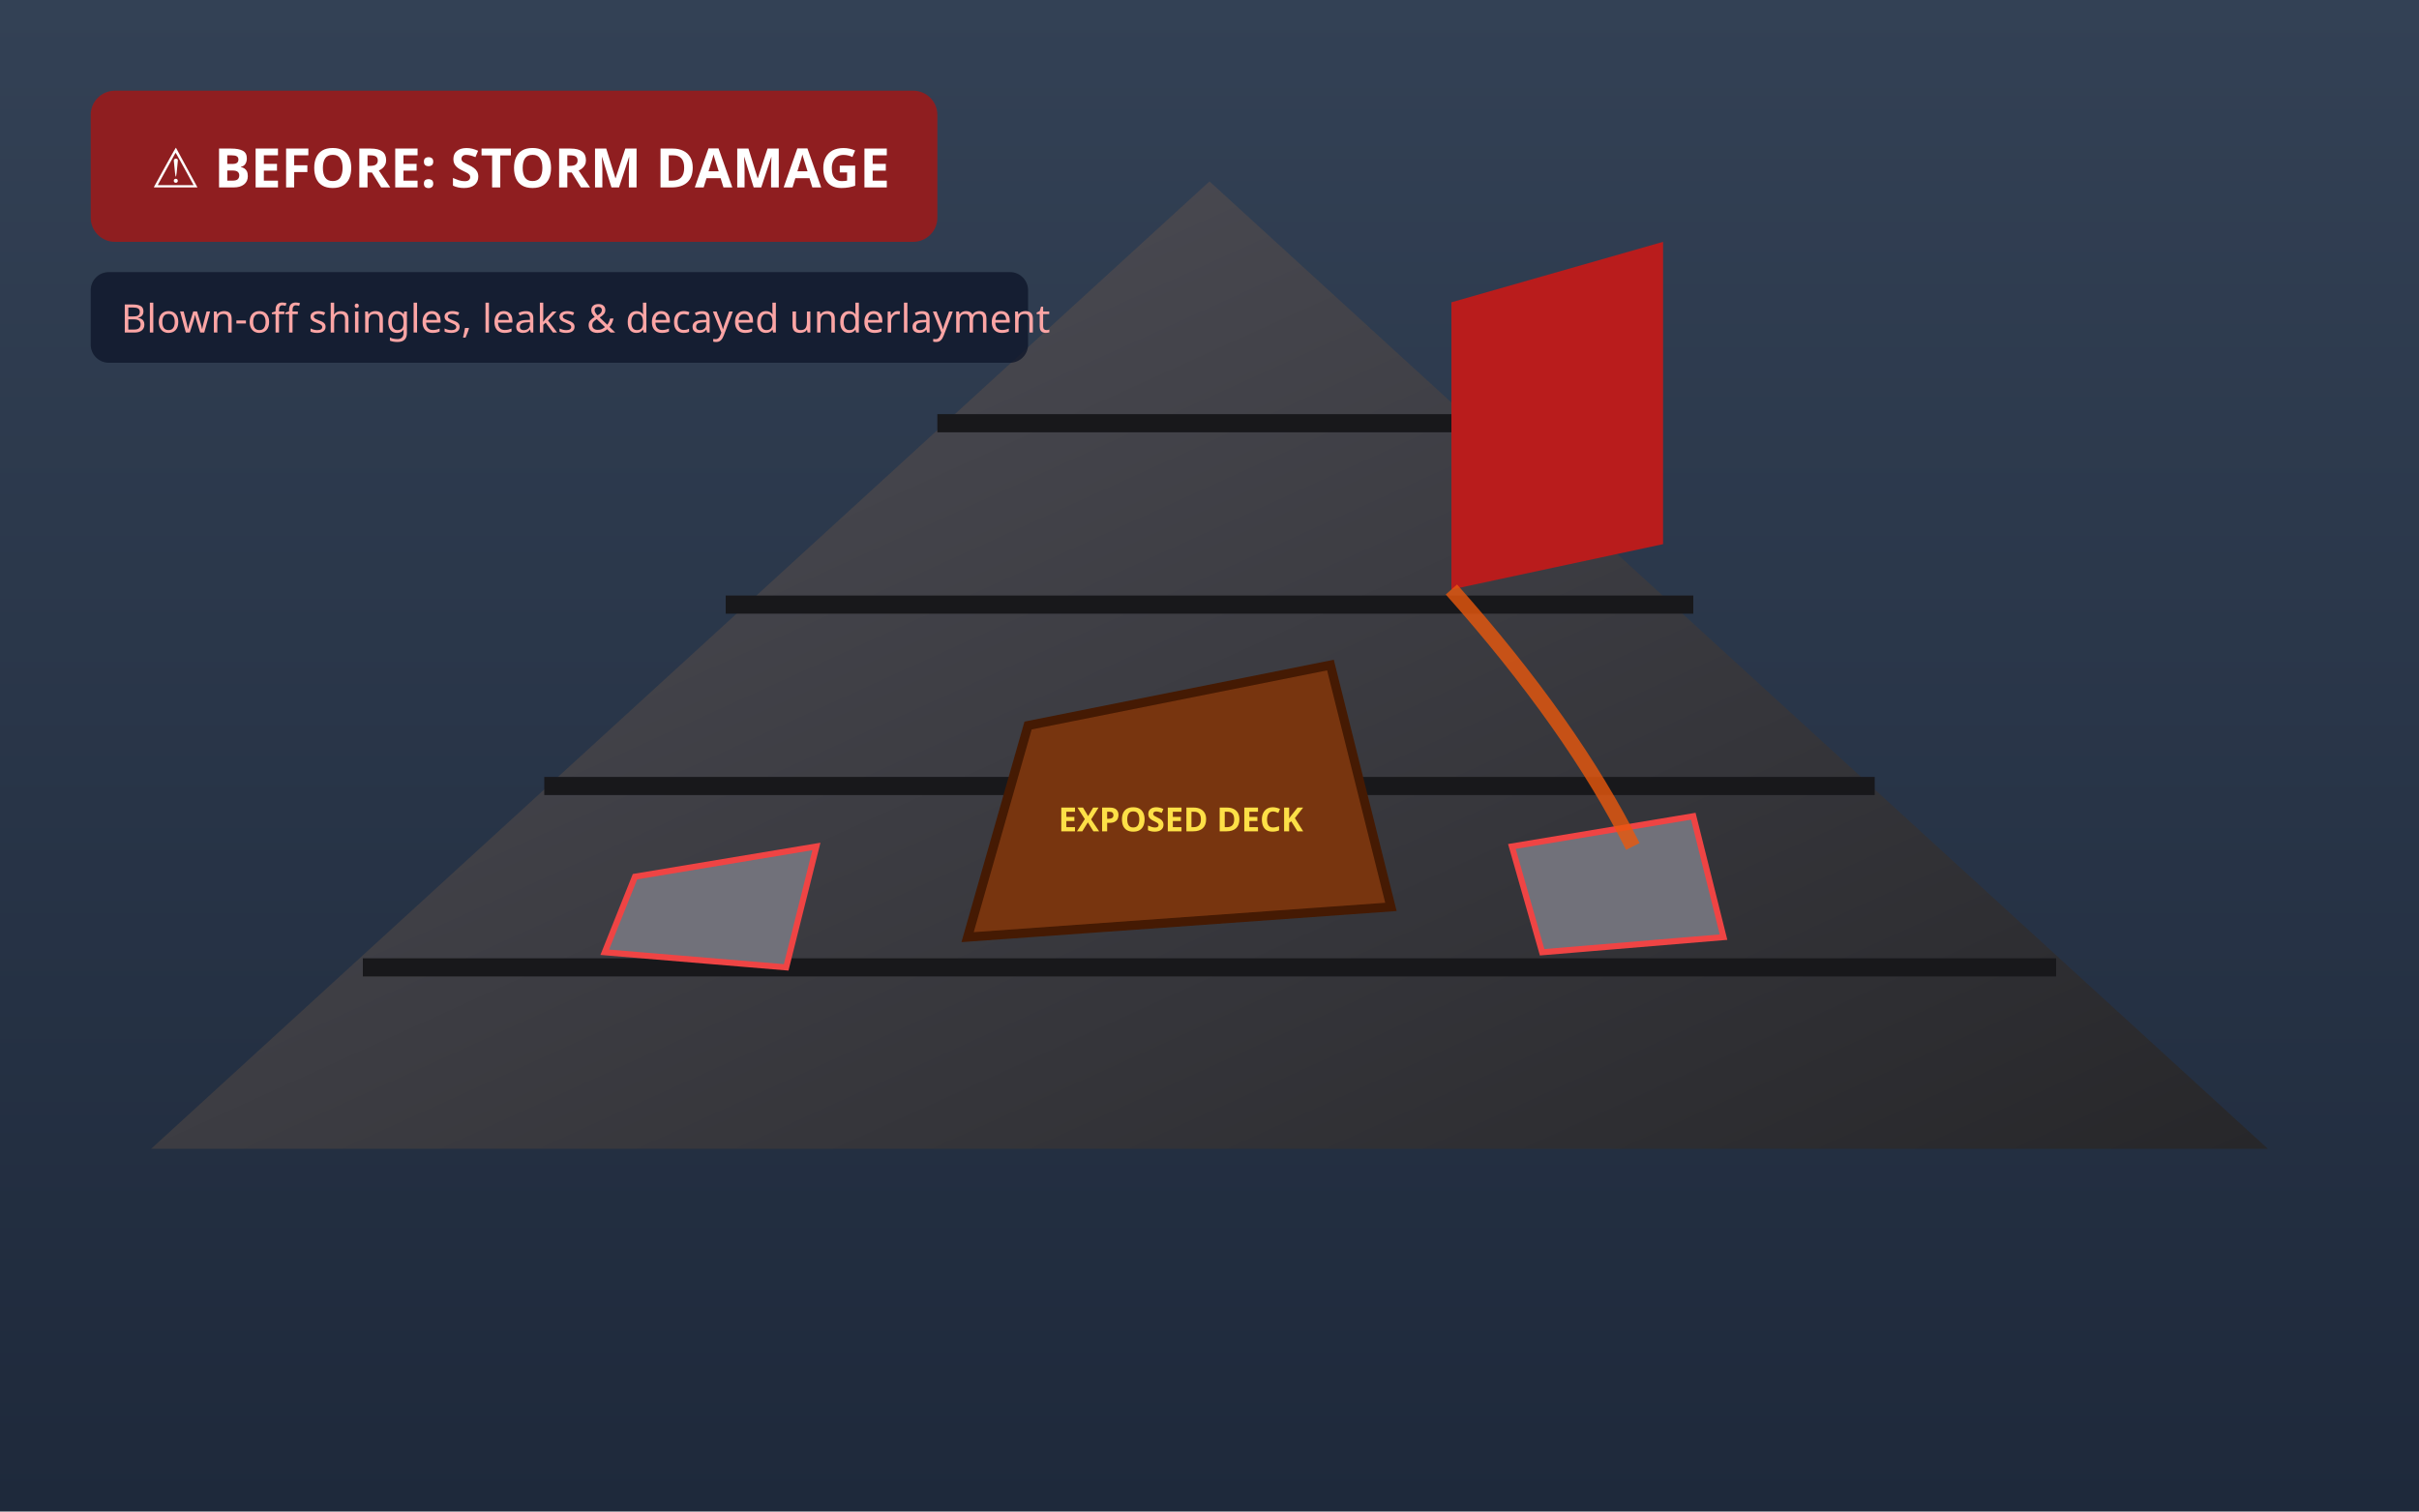
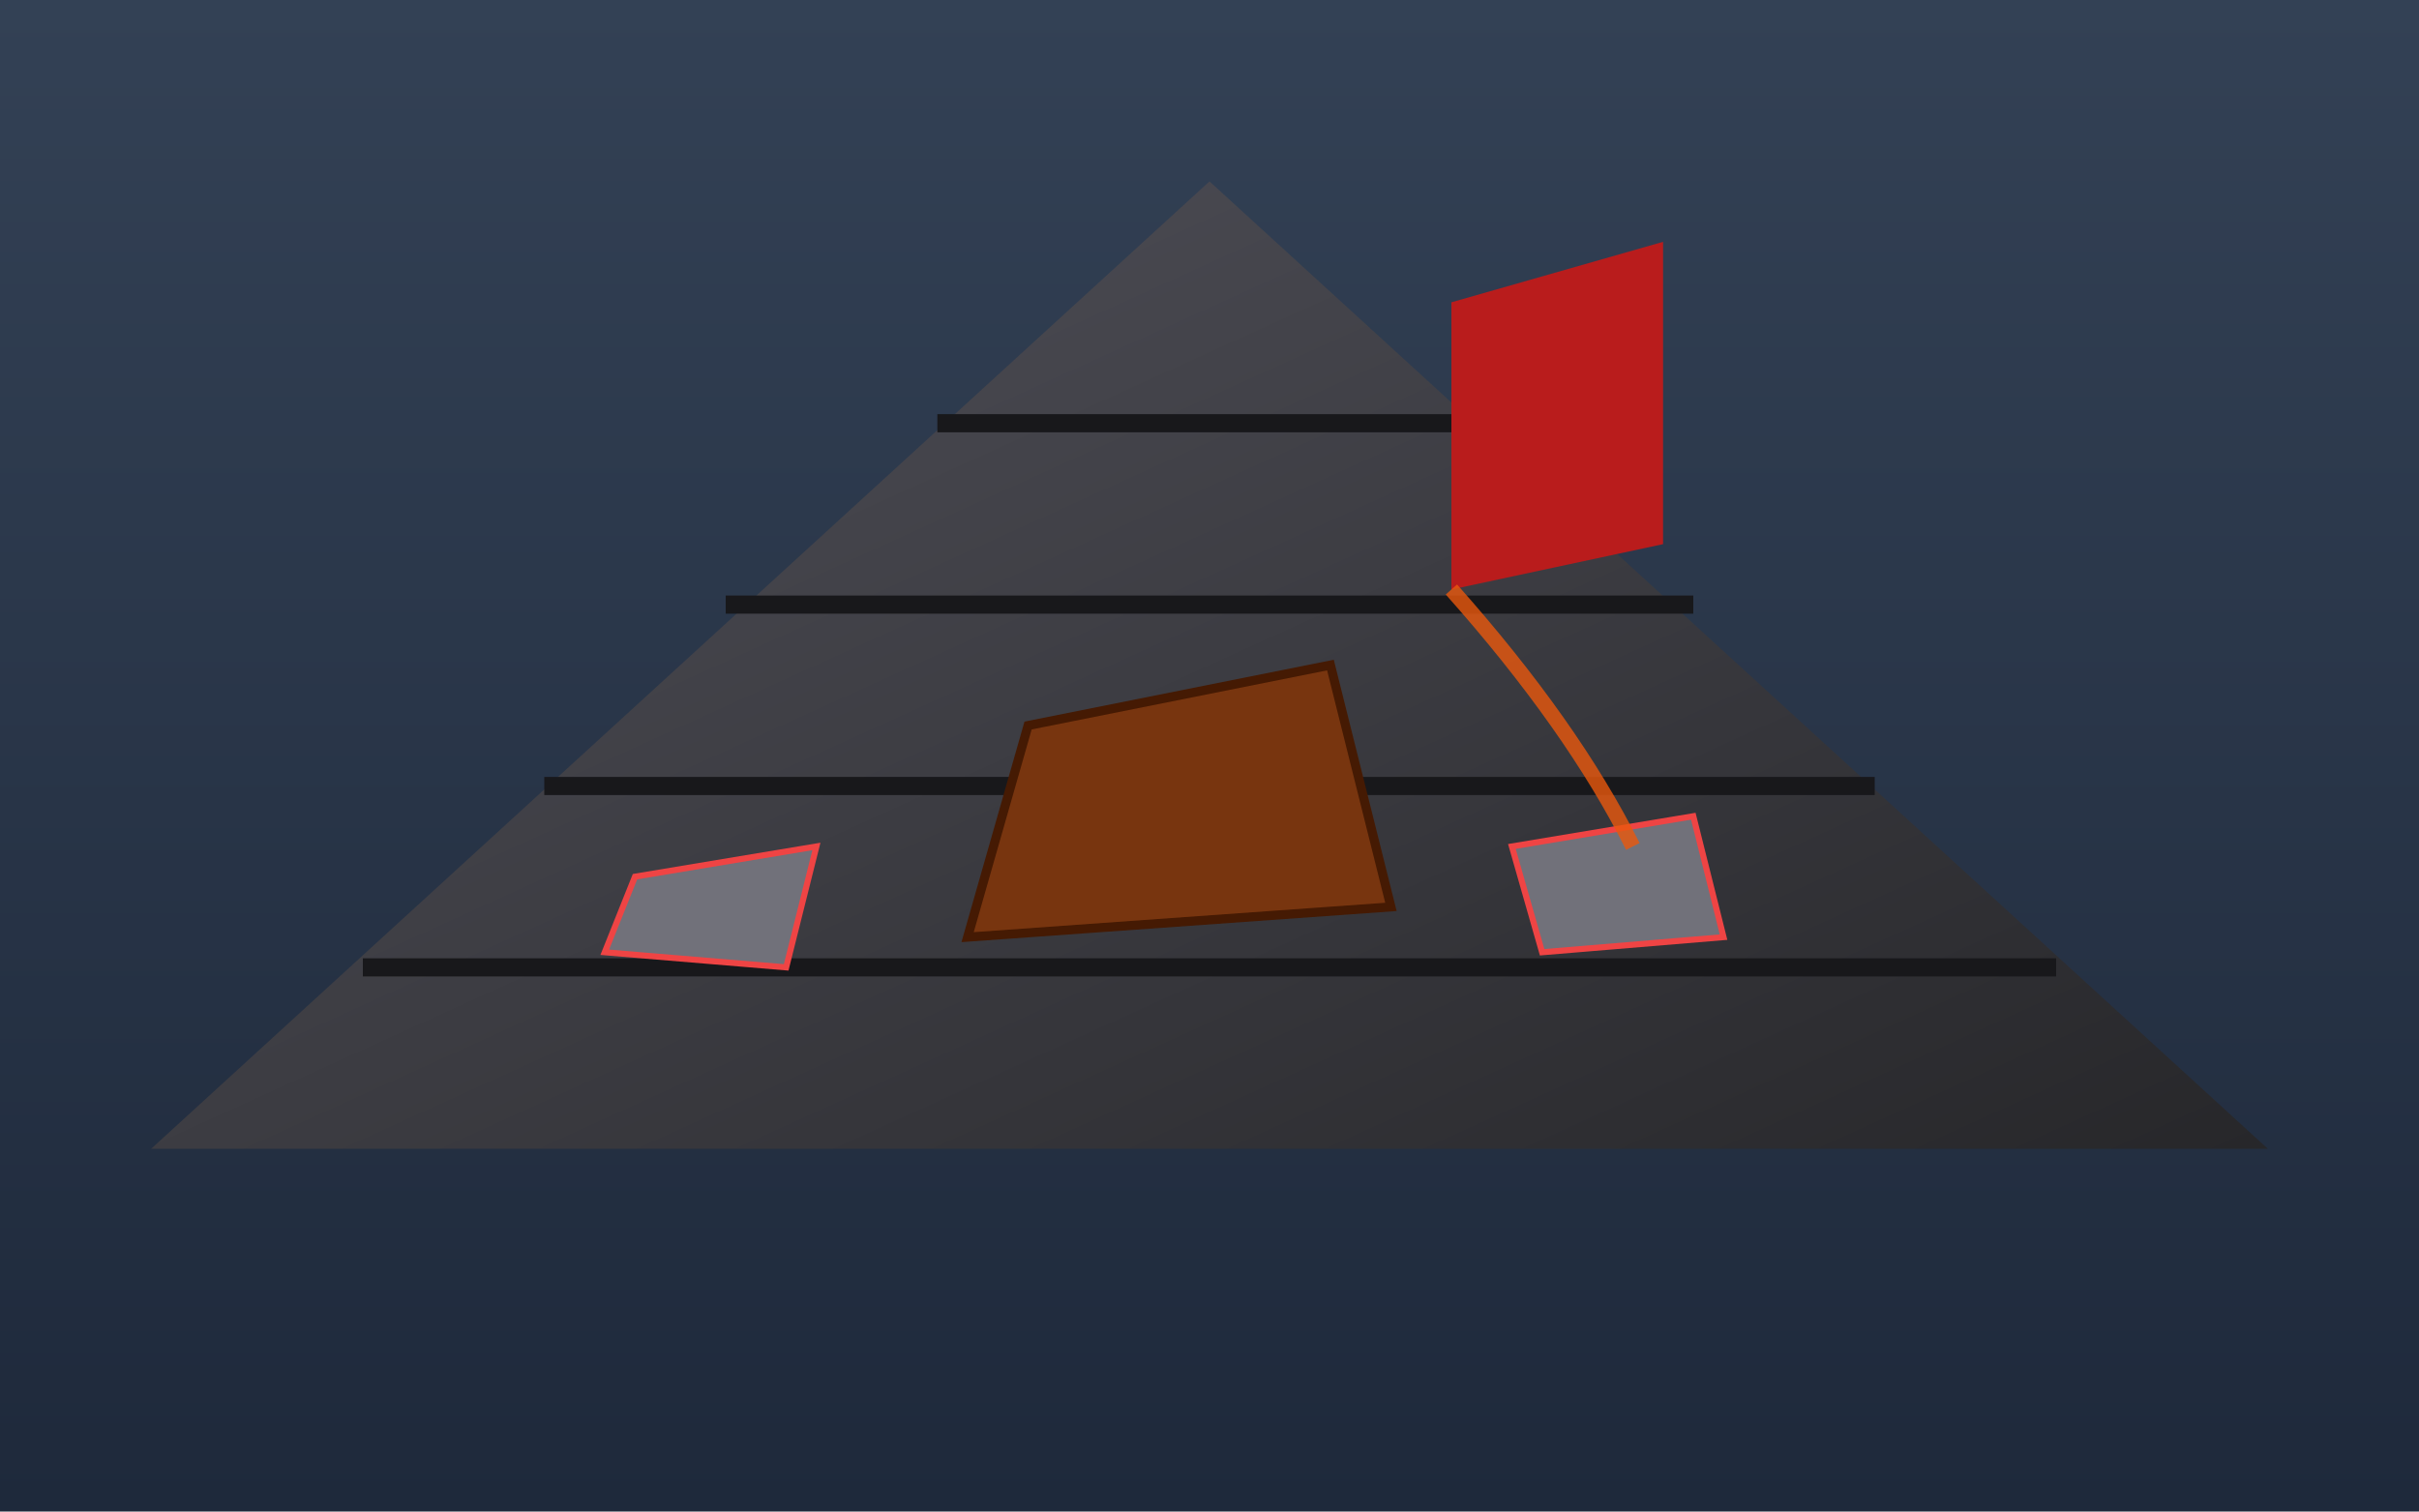
<svg xmlns="http://www.w3.org/2000/svg" viewBox="0 0 800 500" width="800" height="500">
  <defs>
+     <style>text, rect[rx="8"], rect[rx="6"] { display: none; }</style>
    <linearGradient id="stormSky" x1="0%" y1="0%" x2="0%" y2="100%">
      <stop offset="0%" stop-color="#334155" />
      <stop offset="100%" stop-color="#1e293b" />
    </linearGradient>
    <linearGradient id="shingleDamaged" x1="0%" y1="0%" x2="100%" y2="100%">
      <stop offset="0%" stop-color="#52525b" />
      <stop offset="100%" stop-color="#27272a" />
    </linearGradient>
  </defs>
  <rect width="800" height="500" fill="url(#stormSky)" />
  <polygon points="400,60 50,380 750,380" fill="url(#shingleDamaged)" />
  <line x1="120" y1="320" x2="680" y2="320" stroke="#18181b" stroke-width="6" />
  <line x1="180" y1="260" x2="620" y2="260" stroke="#18181b" stroke-width="6" />
  <line x1="240" y1="200" x2="560" y2="200" stroke="#18181b" stroke-width="6" />
  <line x1="310" y1="140" x2="490" y2="140" stroke="#18181b" stroke-width="6" />
  <polygon points="340,240 440,220 460,300 320,310" fill="#78350f" stroke="#451a03" stroke-width="3" />
  <text x="350" y="275" fill="#fde047" font-size="11" font-weight="bold" font-family="system-ui">EXPOSED DECK</text>
  <polygon points="210,290 270,280 260,320 200,315" fill="#71717a" stroke="#ef4444" stroke-width="2" />
  <polygon points="500,280 560,270 570,310 510,315" fill="#71717a" stroke="#ef4444" stroke-width="2" />
  <polygon points="480,100 550,80 550,180 480,195" fill="#b91c1c" />
  <path d="M 480,195 Q 520,240 540,280" fill="none" stroke="#ea580c" stroke-width="5" opacity="0.8" />
  <rect x="30" y="30" width="280" height="50" rx="8" fill="#991b1b" opacity="0.9" />
  <text x="50" y="62" fill="#ffffff" font-family="system-ui, sans-serif" font-weight="bold" font-size="18">⚠️ BEFORE: STORM DAMAGE</text>
  <rect x="30" y="90" width="310" height="30" rx="6" fill="#0f172a" opacity="0.8" />
  <text x="40" y="110" fill="#fca5a5" font-family="system-ui, sans-serif" font-size="13">Blown-off shingles, leaks &amp; decayed underlayment</text>
</svg>
